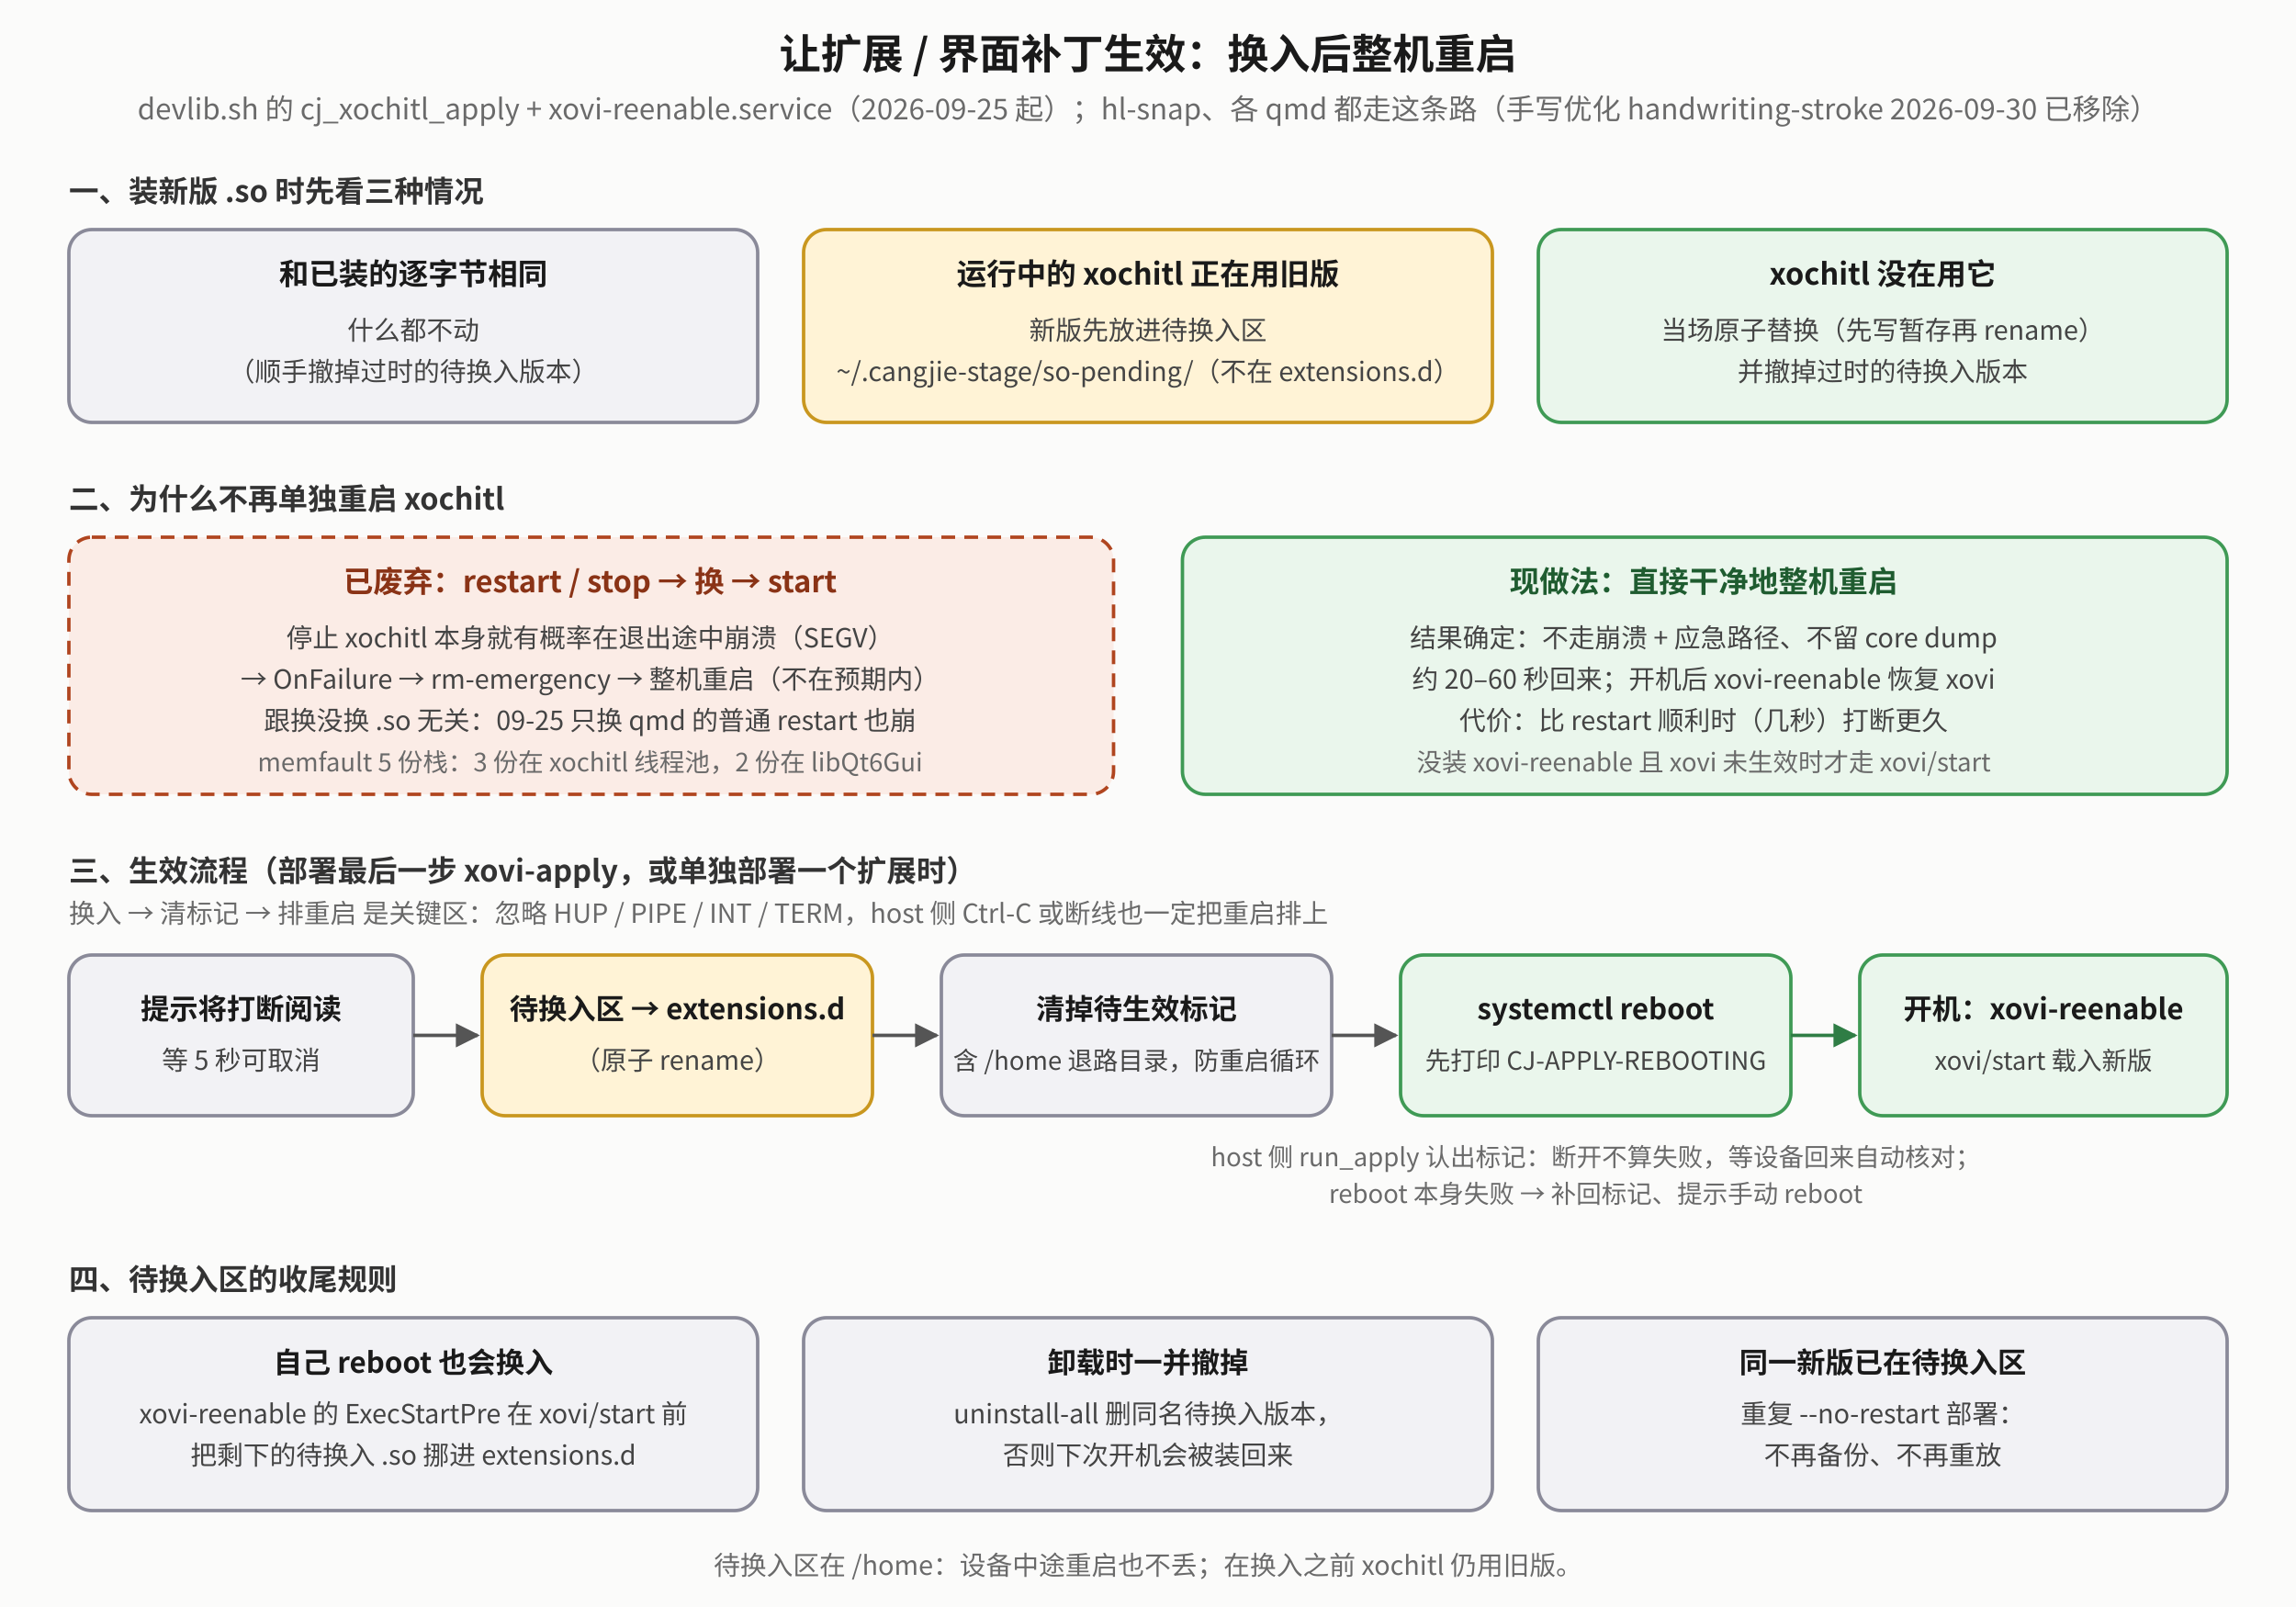
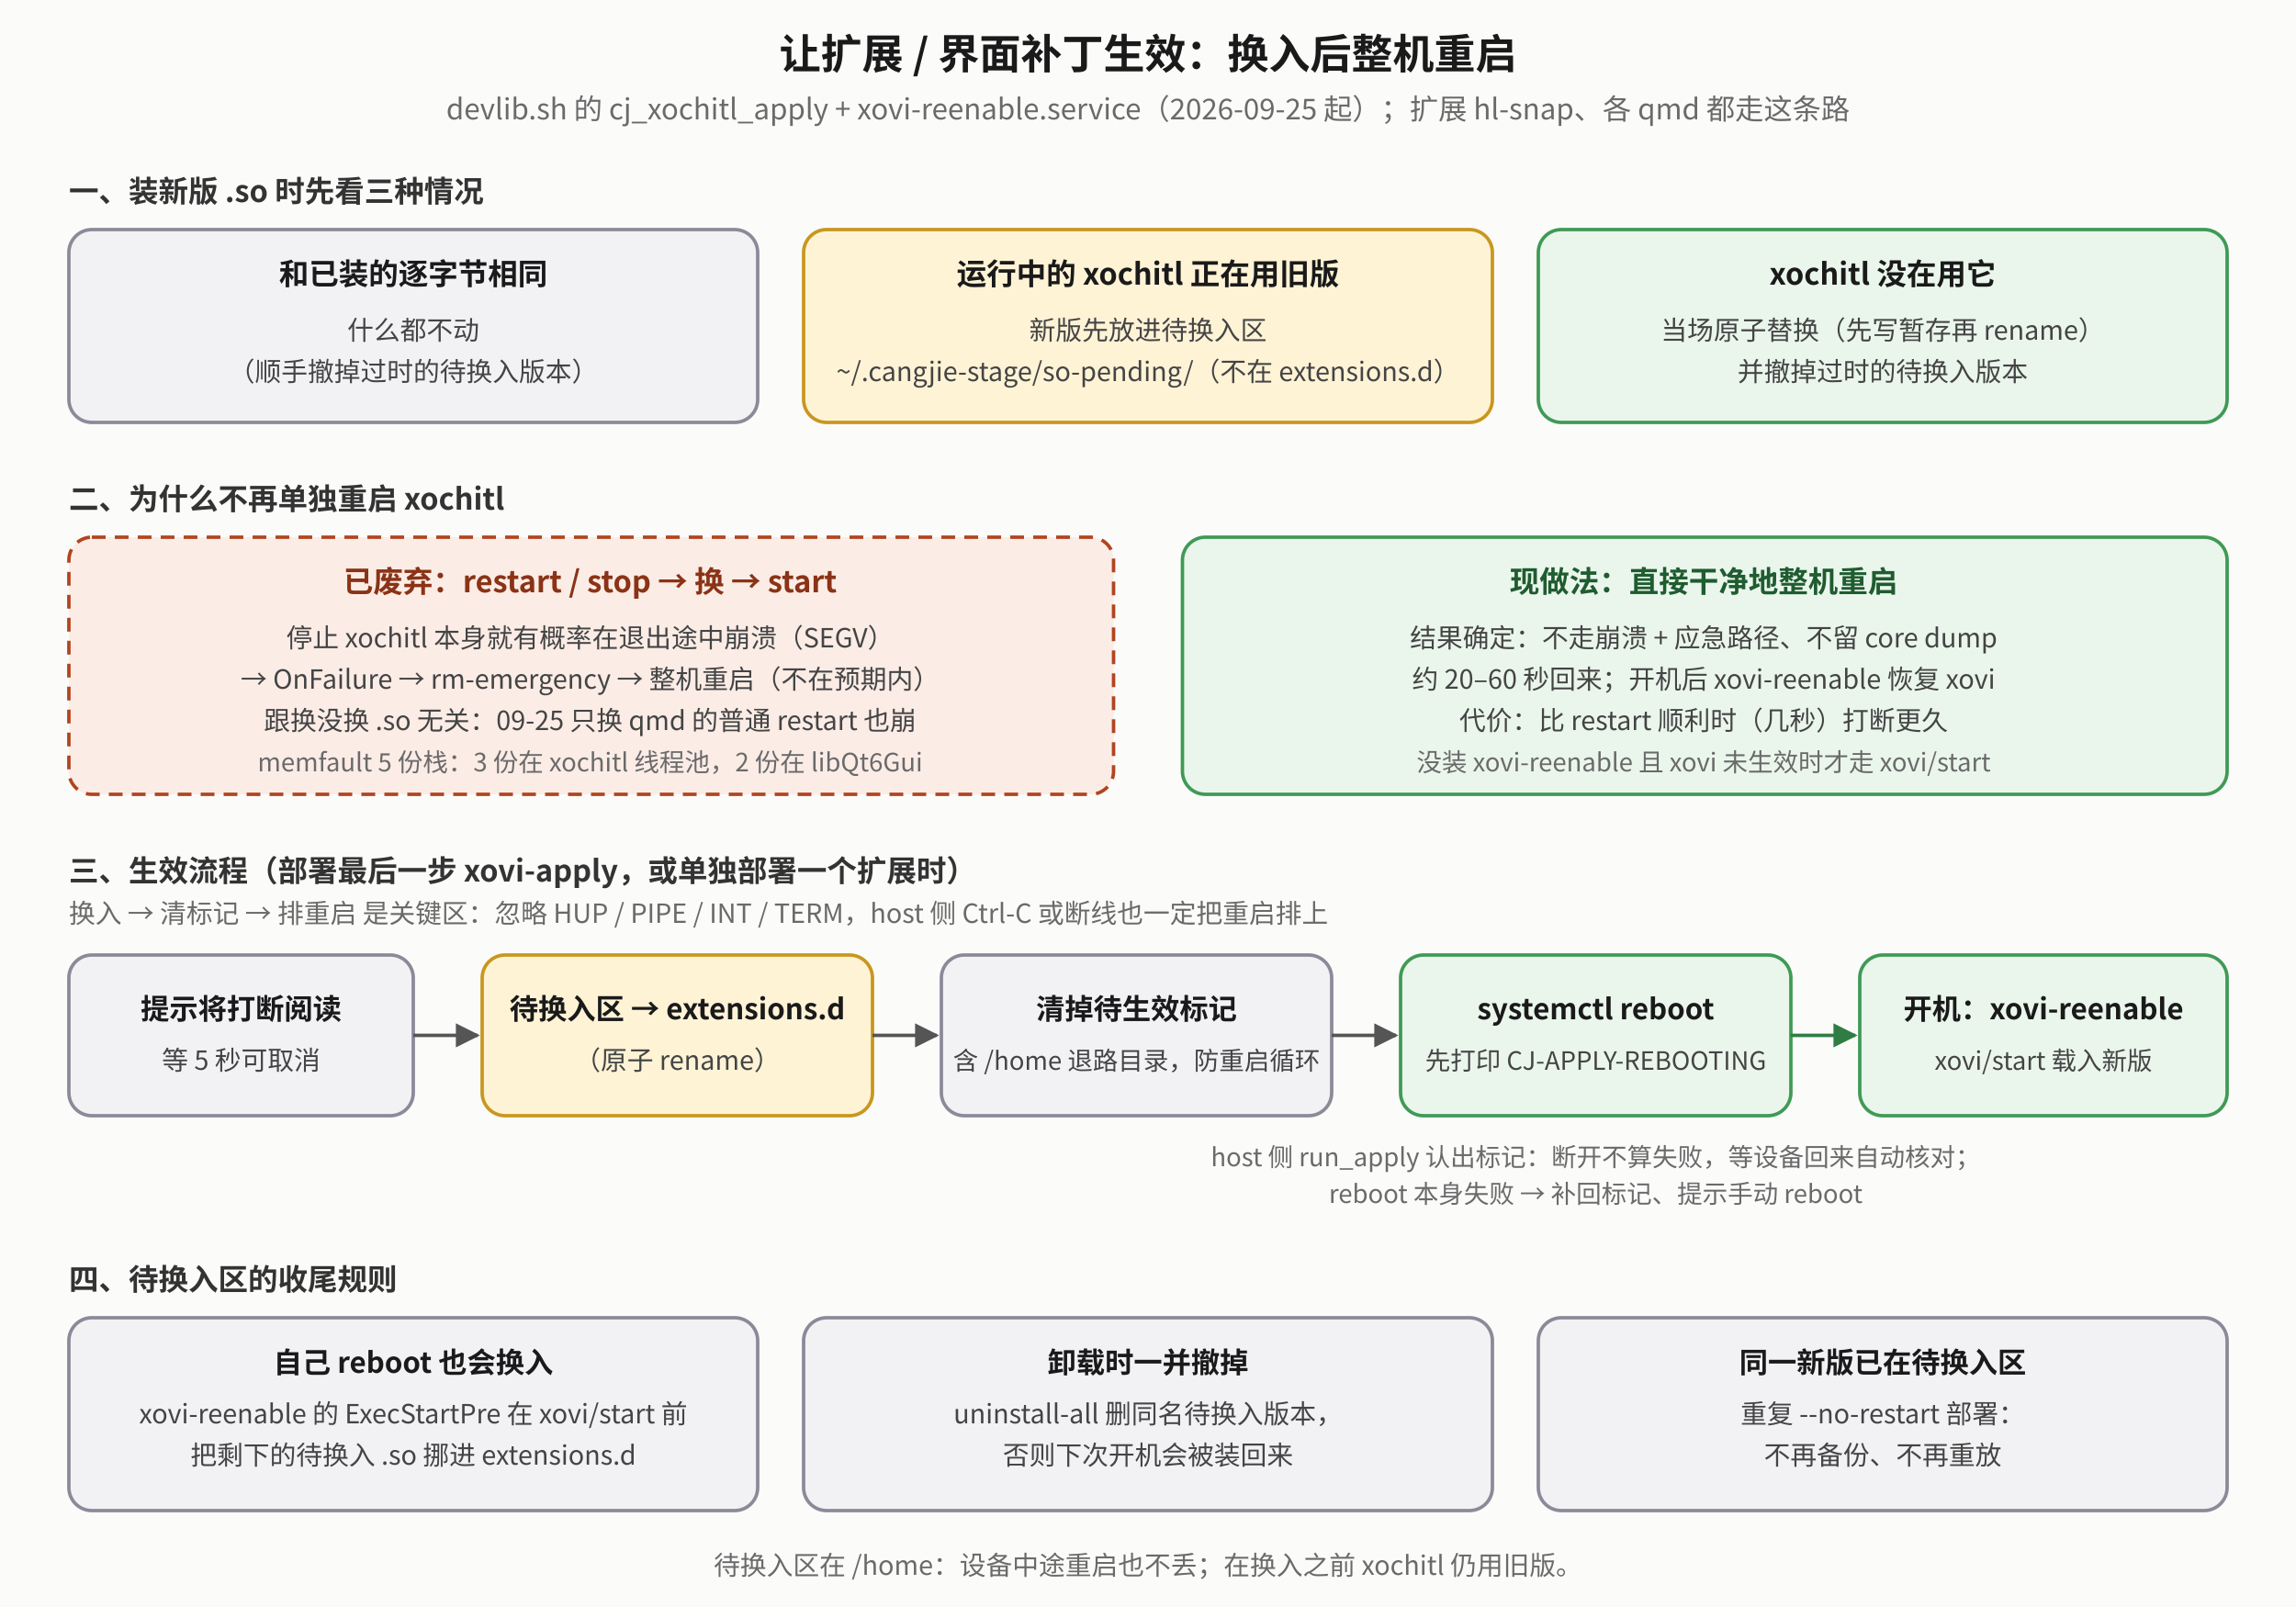
<svg xmlns="http://www.w3.org/2000/svg" viewBox="0 0 1000 700" font-family="Noto Sans CJK SC, sans-serif">
  <defs>
    <marker id="ss-a" viewBox="0 0 10 10" refX="9" refY="5" markerWidth="7" markerHeight="7" orient="auto-start-reverse">
      <path d="M0,0 L10,5 L0,10 z" fill="#555" />
    </marker>
    <marker id="ss-r" viewBox="0 0 10 10" refX="9" refY="5" markerWidth="7" markerHeight="7" orient="auto-start-reverse">
      <path d="M0,0 L10,5 L0,10 z" fill="#b0451f" />
    </marker>
    <marker id="ss-g" viewBox="0 0 10 10" refX="9" refY="5" markerWidth="7" markerHeight="7" orient="auto-start-reverse">
      <path d="M0,0 L10,5 L0,10 z" fill="#2f7d45" />
    </marker>
  </defs>
  <rect x="0" y="0" width="1000" height="700" fill="#fbfbfa" />
  <text x="500" y="30" text-anchor="middle" font-size="18" font-weight="bold" fill="#1a1a1a">让扩展 / 界面补丁生效：换入后整机重启</text>
-   <text x="500" y="52" text-anchor="middle" font-size="12.5" fill="#6a6a6a">devlib.sh 的 cj_xochitl_apply + xovi-reenable.service（2026-09-25 起）；hl-snap、各 qmd 都走这条路（手写优化 handwriting-stroke 2026-09-30 已移除）</text>
+   <text x="500" y="52" text-anchor="middle" font-size="12.5" fill="#6a6a6a">devlib.sh 的 cj_xochitl_apply + xovi-reenable.service（2026-09-25 起）；扩展 hl-snap、各 qmd 都走这条路</text>
  <text x="30" y="88" font-size="13" font-weight="bold" fill="#333">一、装新版 .so 时先看三种情况</text>
  <rect x="30" y="100" width="300" height="84" rx="10" fill="#f2f2f5" stroke="#8a8a99" stroke-width="1.5" />
  <text x="180" y="124" text-anchor="middle" font-size="13" font-weight="bold" fill="#1a1a1a">和已装的逐字节相同</text>
  <text x="180" y="148" text-anchor="middle" font-size="11.5" fill="#444">什么都不动</text>
  <text x="180" y="166" text-anchor="middle" font-size="11.5" fill="#444">（顺手撤掉过时的待换入版本）</text>
  <rect x="350" y="100" width="300" height="84" rx="10" fill="#fff3d6" stroke="#c9971f" stroke-width="1.5" />
  <text x="500" y="124" text-anchor="middle" font-size="13" font-weight="bold" fill="#1a1a1a">运行中的 xochitl 正在用旧版</text>
  <text x="500" y="148" text-anchor="middle" font-size="11.5" fill="#444">新版先放进待换入区</text>
  <text x="500" y="166" text-anchor="middle" font-size="11.5" fill="#444">~/.cangjie-stage/so-pending/（不在 extensions.d）</text>
  <rect x="670" y="100" width="300" height="84" rx="10" fill="#eaf6ec" stroke="#3f9a55" stroke-width="1.5" />
  <text x="820" y="124" text-anchor="middle" font-size="13" font-weight="bold" fill="#1a1a1a">xochitl 没在用它</text>
  <text x="820" y="148" text-anchor="middle" font-size="11.5" fill="#444">当场原子替换（先写暂存再 rename）</text>
  <text x="820" y="166" text-anchor="middle" font-size="11.5" fill="#444">并撤掉过时的待换入版本</text>
  <text x="30" y="222" font-size="13" font-weight="bold" fill="#333">二、为什么不再单独重启 xochitl</text>
  <rect x="30" y="234" width="455" height="112" rx="10" fill="#fbecE6" stroke="#b0451f" stroke-width="1.5" stroke-dasharray="6 4" />
  <text x="257" y="258" text-anchor="middle" font-size="13" font-weight="bold" fill="#8a3316">已废弃：restart / stop → 换 → start</text>
  <text x="257" y="282" text-anchor="middle" font-size="11.5" fill="#444">停止 xochitl 本身就有概率在退出途中崩溃（SEGV）</text>
  <text x="257" y="300" text-anchor="middle" font-size="11.5" fill="#444">→ OnFailure → rm-emergency → 整机重启（不在预期内）</text>
  <text x="257" y="318" text-anchor="middle" font-size="11.5" fill="#444">跟换没换 .so 无关：09-25 只换 qmd 的普通 restart 也崩</text>
  <text x="257" y="336" text-anchor="middle" font-size="11" fill="#6a6a6a">memfault 5 份栈：3 份在 xochitl 线程池，2 份在 libQt6Gui</text>
  <rect x="515" y="234" width="455" height="112" rx="10" fill="#eaf6ec" stroke="#3f9a55" stroke-width="1.5" />
  <text x="742" y="258" text-anchor="middle" font-size="13" font-weight="bold" fill="#1f5c30">现做法：直接干净地整机重启</text>
  <text x="742" y="282" text-anchor="middle" font-size="11.5" fill="#444">结果确定：不走崩溃 + 应急路径、不留 core dump</text>
  <text x="742" y="300" text-anchor="middle" font-size="11.5" fill="#444">约 20–60 秒回来；开机后 xovi-reenable 恢复 xovi</text>
  <text x="742" y="318" text-anchor="middle" font-size="11.5" fill="#444">代价：比 restart 顺利时（几秒）打断更久</text>
  <text x="742" y="336" text-anchor="middle" font-size="11" fill="#6a6a6a">没装 xovi-reenable 且 xovi 未生效时才走 xovi/start</text>
  <text x="30" y="384" font-size="13" font-weight="bold" fill="#333">三、生效流程（部署最后一步 xovi-apply，或单独部署一个扩展时）</text>
  <text x="30" y="402" font-size="11.5" fill="#6a6a6a">换入 → 清标记 → 排重启 是关键区：忽略 HUP / PIPE / INT / TERM，host 侧 Ctrl-C 或断线也一定把重启排上</text>
  <rect x="30" y="416" width="150" height="70" rx="10" fill="#f2f2f5" stroke="#8a8a99" stroke-width="1.5" />
  <text x="105" y="444" text-anchor="middle" font-size="12.5" font-weight="bold" fill="#1a1a1a">提示将打断阅读</text>
  <text x="105" y="466" text-anchor="middle" font-size="11.5" fill="#444">等 5 秒可取消</text>
  <line x1="180" y1="451" x2="208" y2="451" stroke="#555" stroke-width="1.5" marker-end="url(#ss-a)" />
  <rect x="210" y="416" width="170" height="70" rx="10" fill="#fff3d6" stroke="#c9971f" stroke-width="1.5" />
  <text x="295" y="444" text-anchor="middle" font-size="12.5" font-weight="bold" fill="#1a1a1a">待换入区 → extensions.d</text>
  <text x="295" y="466" text-anchor="middle" font-size="11.5" fill="#444">（原子 rename）</text>
  <line x1="380" y1="451" x2="408" y2="451" stroke="#555" stroke-width="1.5" marker-end="url(#ss-a)" />
  <rect x="410" y="416" width="170" height="70" rx="10" fill="#f2f2f5" stroke="#8a8a99" stroke-width="1.5" />
  <text x="495" y="444" text-anchor="middle" font-size="12.5" font-weight="bold" fill="#1a1a1a">清掉待生效标记</text>
  <text x="495" y="466" text-anchor="middle" font-size="11" fill="#444">含 /home 退路目录，防重启循环</text>
  <line x1="580" y1="451" x2="608" y2="451" stroke="#555" stroke-width="1.5" marker-end="url(#ss-a)" />
  <rect x="610" y="416" width="170" height="70" rx="10" fill="#eaf6ec" stroke="#3f9a55" stroke-width="1.5" />
  <text x="695" y="444" text-anchor="middle" font-size="12.5" font-weight="bold" fill="#1a1a1a">systemctl reboot</text>
  <text x="695" y="466" text-anchor="middle" font-size="11" fill="#444">先打印 CJ-APPLY-REBOOTING</text>
  <line x1="780" y1="451" x2="808" y2="451" stroke="#2f7d45" stroke-width="1.5" marker-end="url(#ss-g)" />
  <rect x="810" y="416" width="160" height="70" rx="10" fill="#eaf6ec" stroke="#3f9a55" stroke-width="1.5" />
  <text x="890" y="444" text-anchor="middle" font-size="12.5" font-weight="bold" fill="#1a1a1a">开机：xovi-reenable</text>
  <text x="890" y="466" text-anchor="middle" font-size="11" fill="#444">xovi/start 载入新版</text>
  <text x="695" y="508" text-anchor="middle" font-size="11" fill="#6a6a6a">host 侧 run_apply 认出标记：断开不算失败，等设备回来自动核对；</text>
  <text x="695" y="524" text-anchor="middle" font-size="11" fill="#6a6a6a">reboot 本身失败 → 补回标记、提示手动 reboot</text>
  <text x="30" y="562" font-size="13" font-weight="bold" fill="#333">四、待换入区的收尾规则</text>
  <rect x="30" y="574" width="300" height="84" rx="10" fill="#f2f2f5" stroke="#8a8a99" stroke-width="1.5" />
  <text x="180" y="598" text-anchor="middle" font-size="12.5" font-weight="bold" fill="#1a1a1a">自己 reboot 也会换入</text>
  <text x="180" y="620" text-anchor="middle" font-size="11.5" fill="#444">xovi-reenable 的 ExecStartPre 在 xovi/start 前</text>
  <text x="180" y="638" text-anchor="middle" font-size="11.5" fill="#444">把剩下的待换入 .so 挪进 extensions.d</text>
  <rect x="350" y="574" width="300" height="84" rx="10" fill="#f2f2f5" stroke="#8a8a99" stroke-width="1.5" />
  <text x="500" y="598" text-anchor="middle" font-size="12.5" font-weight="bold" fill="#1a1a1a">卸载时一并撤掉</text>
  <text x="500" y="620" text-anchor="middle" font-size="11.5" fill="#444">uninstall-all 删同名待换入版本，</text>
  <text x="500" y="638" text-anchor="middle" font-size="11.5" fill="#444">否则下次开机会被装回来</text>
  <rect x="670" y="574" width="300" height="84" rx="10" fill="#f2f2f5" stroke="#8a8a99" stroke-width="1.5" />
  <text x="820" y="598" text-anchor="middle" font-size="12.5" font-weight="bold" fill="#1a1a1a">同一新版已在待换入区</text>
  <text x="820" y="620" text-anchor="middle" font-size="11.5" fill="#444">重复 --no-restart 部署：</text>
  <text x="820" y="638" text-anchor="middle" font-size="11.5" fill="#444">不再备份、不再重放</text>
  <text x="500" y="686" text-anchor="middle" font-size="11.5" fill="#6a6a6a">待换入区在 /home：设备中途重启也不丢；在换入之前 xochitl 仍用旧版。</text>
</svg>
